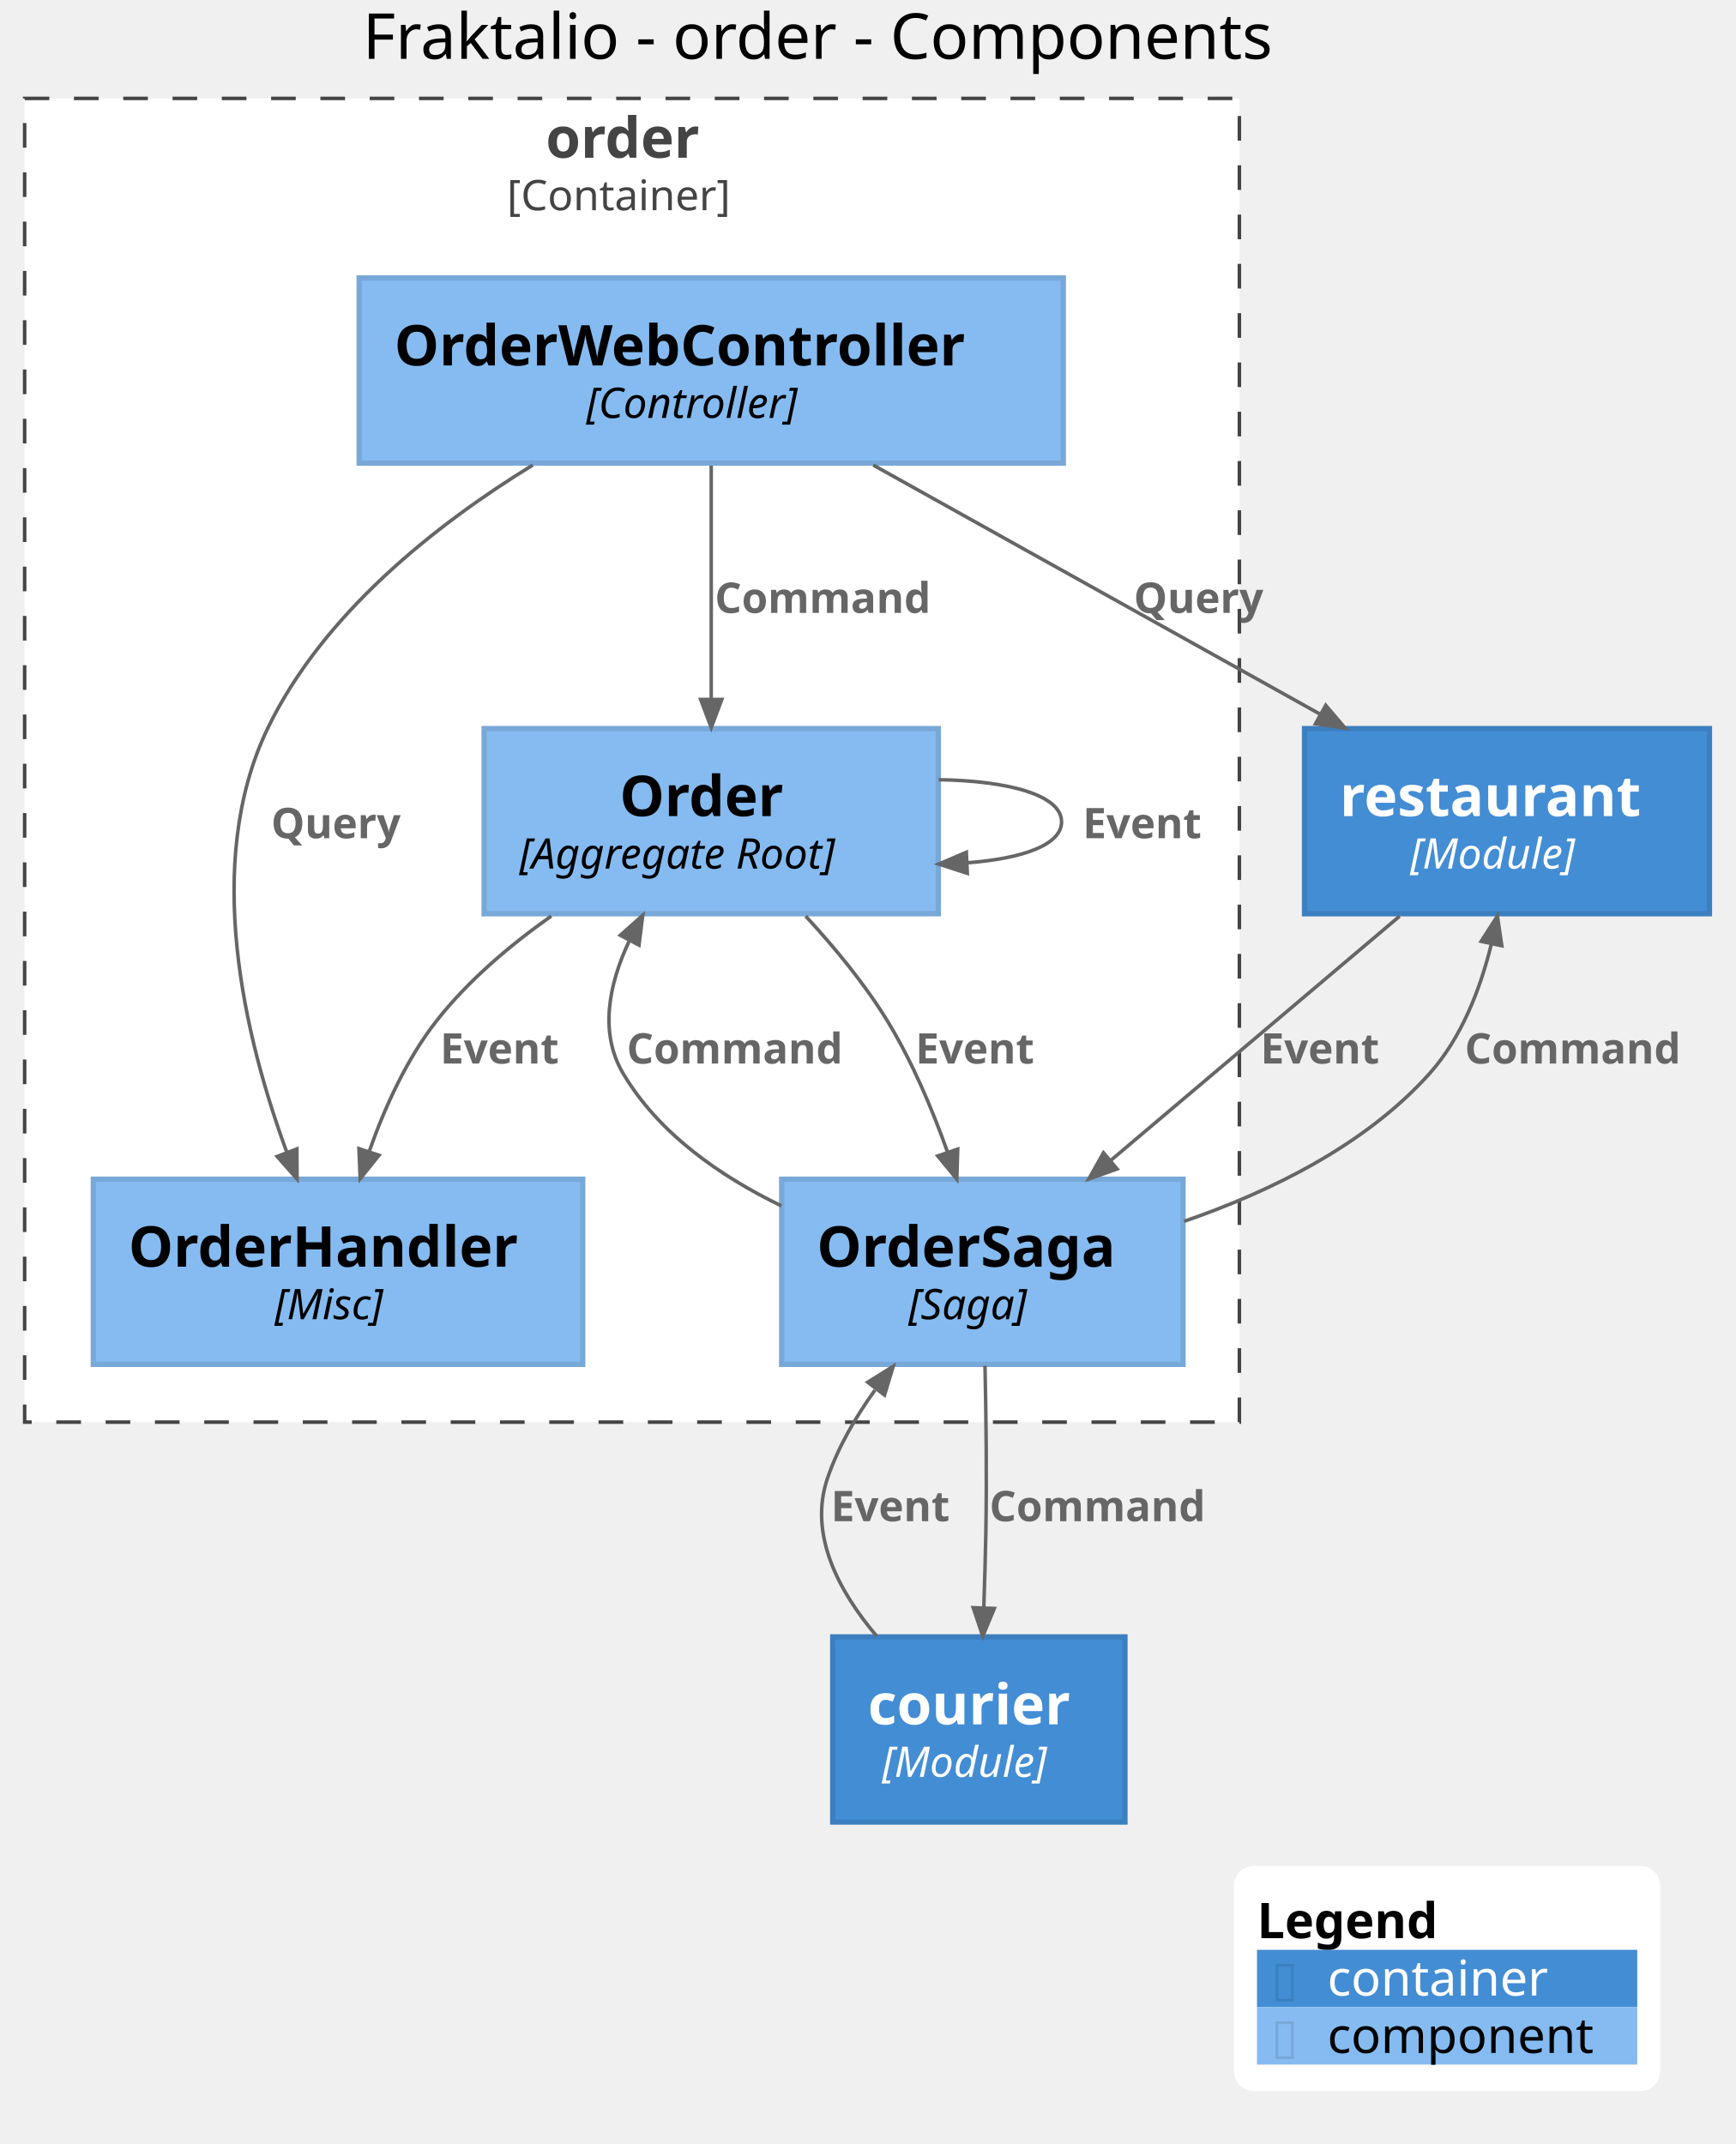
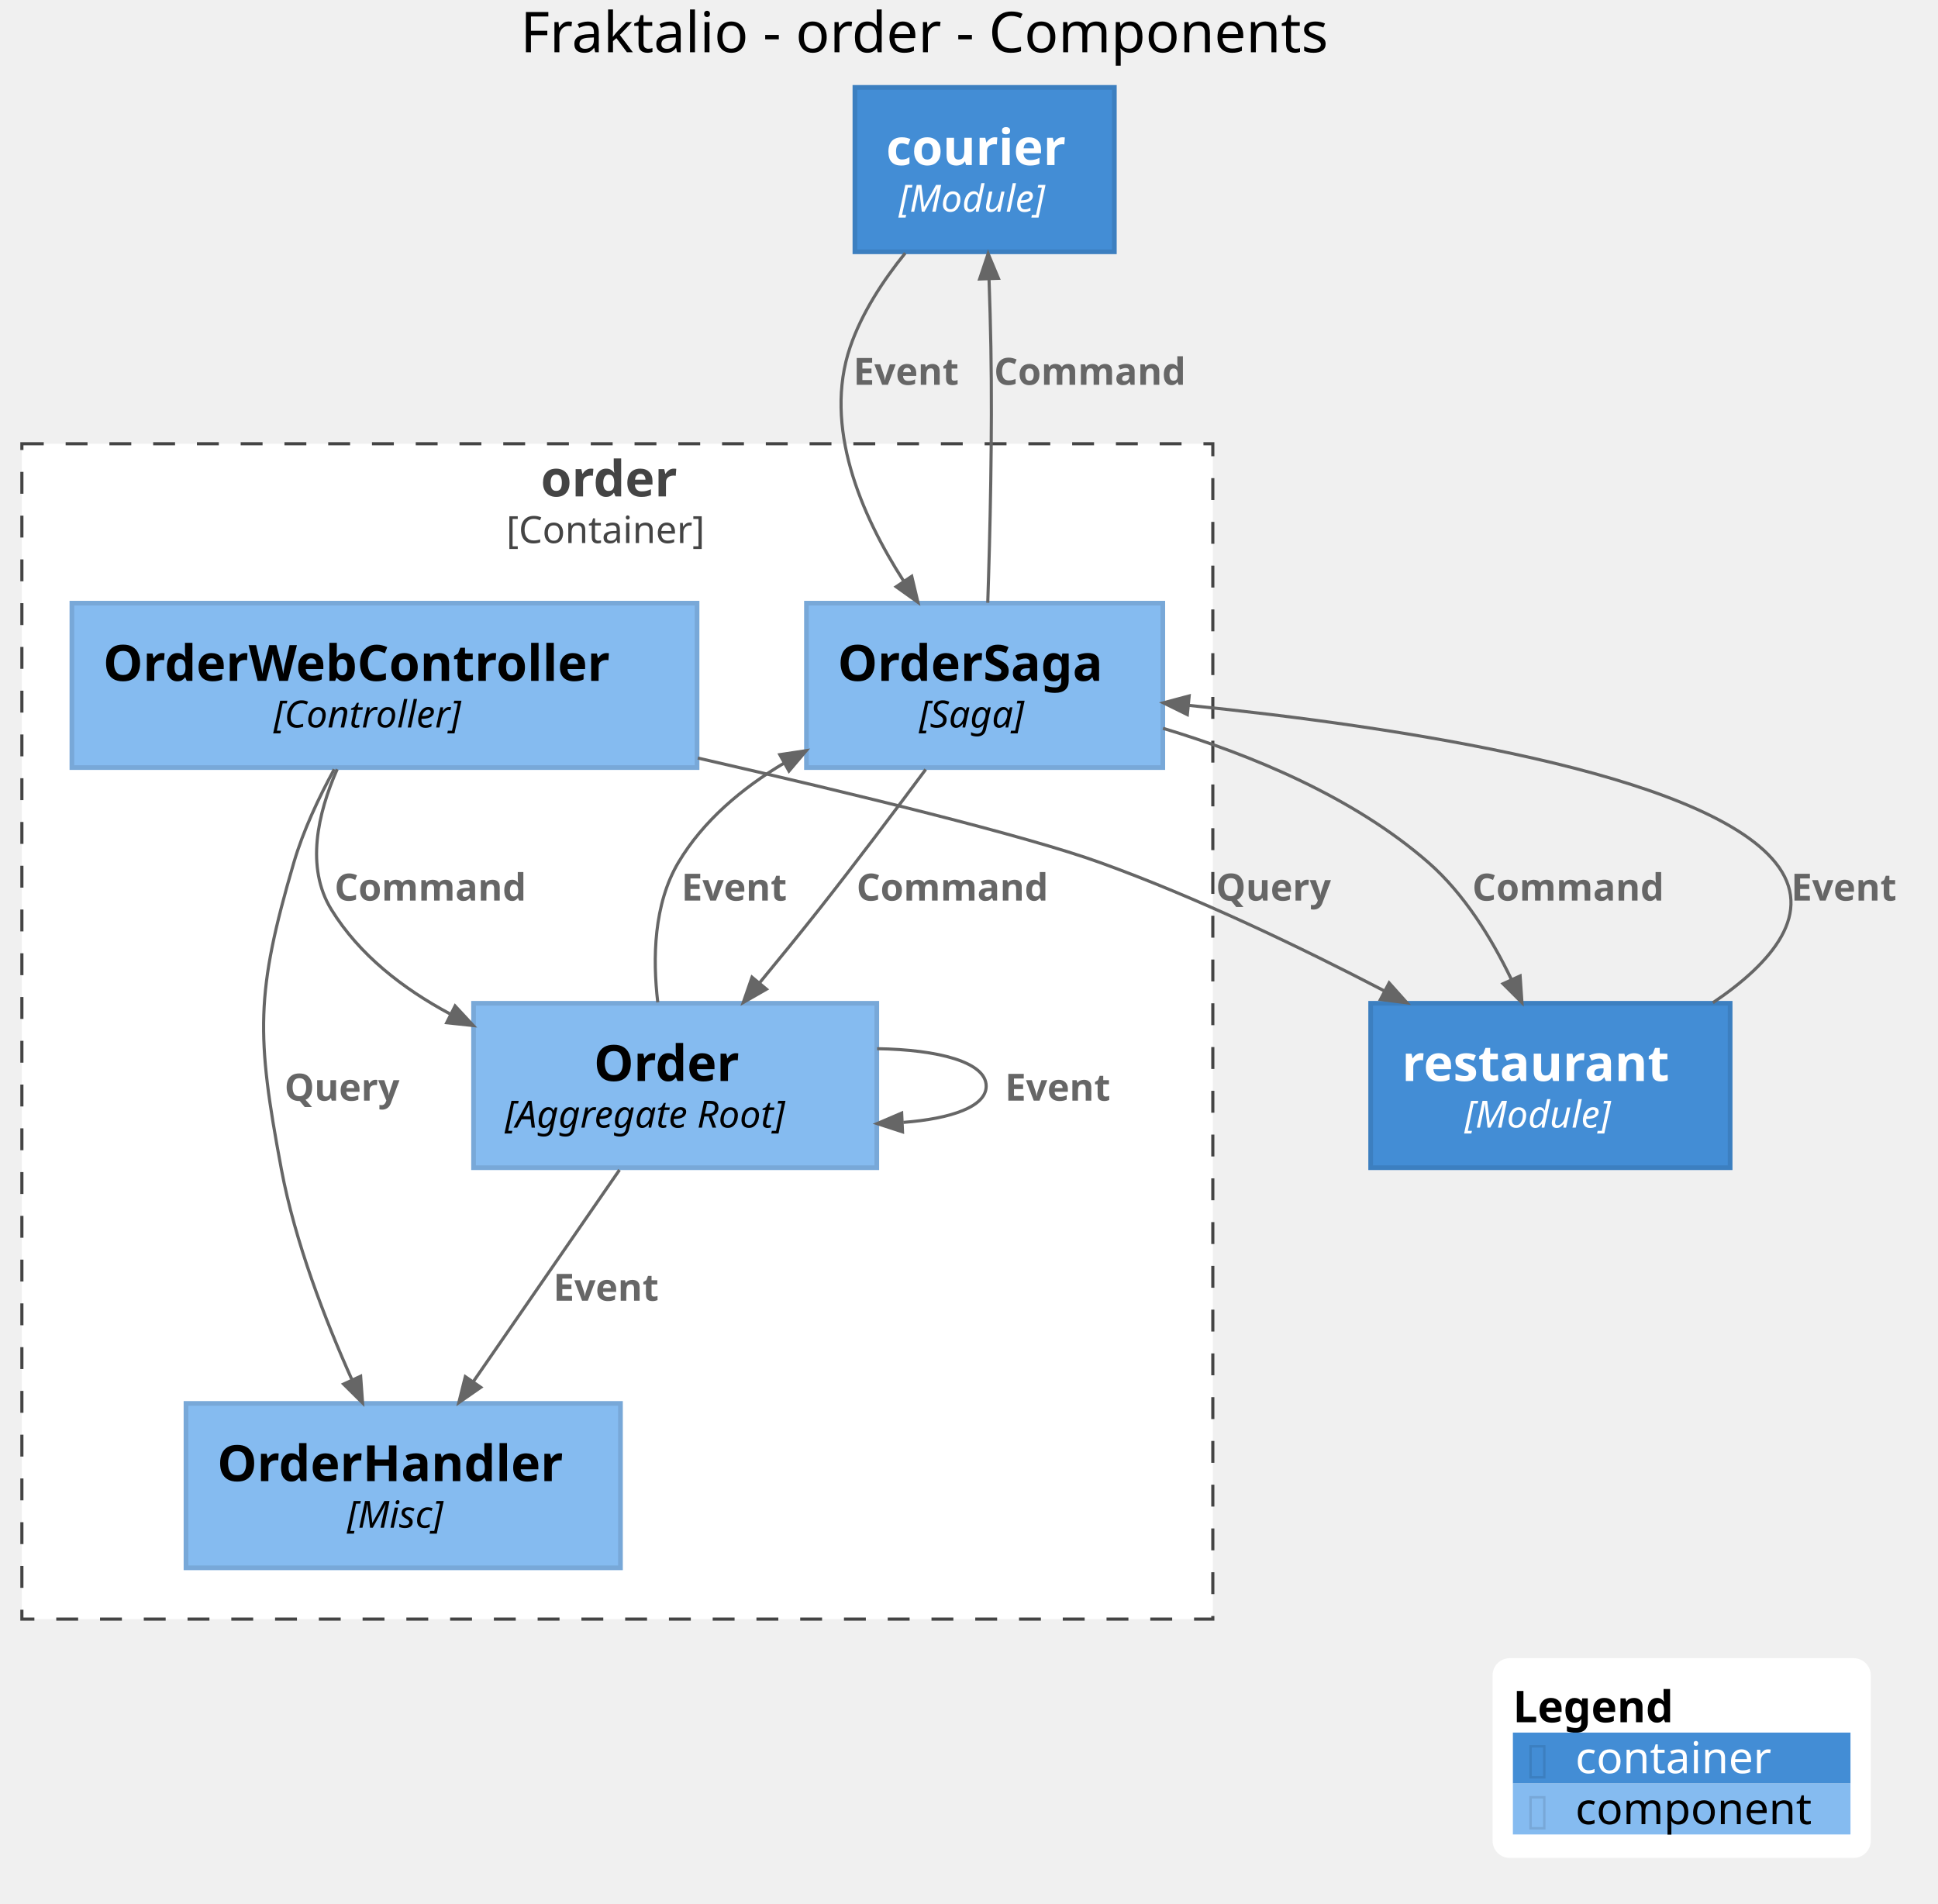
- <svg xmlns="http://www.w3.org/2000/svg" contentScriptType="application/ecmascript" contentStyleType="text/css" height="609px" preserveAspectRatio="none" style="width:493px;height:609px;background:#FFFFFF;" version="1.1" viewBox="0 0 493 609" width="493px" zoomAndPan="magnify">
+ <svg xmlns="http://www.w3.org/2000/svg" contentScriptType="application/ecmascript" contentStyleType="text/css" height="609px" preserveAspectRatio="none" style="width:620px;height:609px;background:#FFFFFF;" version="1.1" viewBox="0 0 620 609" width="620px" zoomAndPan="magnify">
  <defs />
  <g>
-     <text fill="#000000" font-family="sans-serif" font-size="18" lengthAdjust="spacing" textLength="274" x="103" y="16.708">Fraktalio - order - Components</text>
-     <rect fill="#FFFFFF" height="376" style="stroke:#444444;stroke-width:1.0;stroke-dasharray:7.0,7.0;" width="345" x="7" y="27.953" />
-     <text fill="#444444" font-family="sans-serif" font-size="16" font-weight="bold" lengthAdjust="spacing" textLength="49" x="155" y="44.805">order</text>
-     <text fill="#444444" font-family="sans-serif" font-size="12" lengthAdjust="spacing" textLength="71" x="144" y="59.717">[Container]</text>
-     <rect fill="#85BBF0" height="52.594" style="stroke:#78A8D8;stroke-width:1.5;" width="129" x="137.5" y="206.953" />
-     <text fill="#000000" font-family="sans-serif" font-size="16" font-weight="bold" lengthAdjust="spacing" textLength="52" x="176" y="231.805">Order</text>
-     <text fill="#000000" font-family="sans-serif" font-size="12" font-style="italic" lengthAdjust="spacing" textLength="109" x="147.5" y="246.717">[Aggregate Root]</text>
-     <rect fill="#85BBF0" height="52.594" style="stroke:#78A8D8;stroke-width:1.5;" width="114" x="222" y="334.953" />
-     <text fill="#000000" font-family="sans-serif" font-size="16" font-weight="bold" lengthAdjust="spacing" textLength="94" x="232" y="359.805">OrderSaga</text>
-     <text fill="#000000" font-family="sans-serif" font-size="12" font-style="italic" lengthAdjust="spacing" textLength="42" x="258" y="374.717">[Saga]</text>
-     <rect fill="#85BBF0" height="52.594" style="stroke:#78A8D8;stroke-width:1.5;" width="200" x="102" y="78.953" />
-     <text fill="#000000" font-family="sans-serif" font-size="16" font-weight="bold" lengthAdjust="spacing" textLength="180" x="112" y="103.805">OrderWebController</text>
-     <text fill="#000000" font-family="sans-serif" font-size="12" font-style="italic" lengthAdjust="spacing" textLength="71" x="166.5" y="118.717">[Controller]</text>
-     <rect fill="#85BBF0" height="52.594" style="stroke:#78A8D8;stroke-width:1.5;" width="139" x="26.5" y="334.953" />
-     <text fill="#000000" font-family="sans-serif" font-size="16" font-weight="bold" lengthAdjust="spacing" textLength="119" x="36.5" y="359.805">OrderHandler</text>
-     <text fill="#000000" font-family="sans-serif" font-size="12" font-style="italic" lengthAdjust="spacing" textLength="36" x="78" y="374.717">[Misc]</text>
-     <rect fill="#438DD5" height="52.594" style="stroke:#3C7FC0;stroke-width:1.5;" width="115" x="370.5" y="206.953" />
-     <text fill="#FFFFFF" font-family="sans-serif" font-size="16" font-weight="bold" lengthAdjust="spacing" textLength="95" x="380.5" y="231.805">restaurant</text>
-     <text fill="#FFFFFF" font-family="sans-serif" font-size="12" font-style="italic" lengthAdjust="spacing" textLength="55" x="400.5" y="246.717">[Module]</text>
-     <rect fill="#438DD5" height="52.594" style="stroke:#3C7FC0;stroke-width:1.5;" width="83" x="236.5" y="464.953" />
-     <text fill="#FFFFFF" font-family="sans-serif" font-size="16" font-weight="bold" lengthAdjust="spacing" textLength="63" x="246.5" y="489.805">courier</text>
-     <text fill="#FFFFFF" font-family="sans-serif" font-size="12" font-style="italic" lengthAdjust="spacing" textLength="55" x="250.5" y="504.717">[Module]</text>
-     <path d="M397.49,260.253 C373.71,280.363 340.61,308.353 315.43,329.643 " fill="none" id="Fraktalio.restaurant-to-Fraktalio.order.OrderSaga" style="stroke:#666666;stroke-width:1.0;" />
-     <polygon fill="#666666" points="309.22,334.903,317.269,332.038,313.401,327.452,309.22,334.903" style="stroke:#666666;stroke-width:1.0;" />
-     <text fill="#666666" font-family="sans-serif" font-size="12" font-weight="bold" lengthAdjust="spacing" textLength="39" x="358" y="302.092">Event</text>
-     <path d="M336.3,346.913 C360.75,338.503 387.77,325.293 406,304.953 C415.05,294.853 420.38,281.053 423.52,268.343 " fill="none" id="Fraktalio.order.OrderSaga-to-Fraktalio.restaurant" style="stroke:#666666;stroke-width:1.0;" />
-     <polygon fill="#666666" points="425.28,260.193,420.663,267.382,426.529,268.645,425.28,260.193" style="stroke:#666666;stroke-width:1.0;" />
-     <text fill="#666666" font-family="sans-serif" font-size="12" font-weight="bold" lengthAdjust="spacing" textLength="69" x="416" y="302.092">Command</text>
-     <path d="M248.98,464.723 C238.14,451.933 229.62,435.843 235,419.953 C237.99,411.113 242.96,402.563 248.49,394.873 " fill="none" id="Fraktalio.courier-to-Fraktalio.order.OrderSaga" style="stroke:#666666;stroke-width:1.0;" />
-     <polygon fill="#666666" points="253.69,388.083,246.449,392.619,251.217,396.261,253.69,388.083" style="stroke:#666666;stroke-width:1.0;" />
-     <text fill="#666666" font-family="sans-serif" font-size="12" font-weight="bold" lengthAdjust="spacing" textLength="39" x="236" y="432.092">Event</text>
-     <path d="M279.75,387.953 C280.06,401.853 280.28,419.343 280,434.953 C279.87,441.953 279.66,449.443 279.41,456.583 " fill="none" id="Fraktalio.order.OrderSaga-to-Fraktalio.courier" style="stroke:#666666;stroke-width:1.0;" />
-     <polygon fill="#666666" points="279.12,464.763,282.404,456.875,276.407,456.661,279.12,464.763" style="stroke:#666666;stroke-width:1.0;" />
-     <text fill="#666666" font-family="sans-serif" font-size="12" font-weight="bold" lengthAdjust="spacing" textLength="69" x="281" y="432.092">Command</text>
-     <path d="M221.93,342.533 C204.41,334.053 187.09,321.933 177,304.953 C170.13,293.393 172.91,279.663 178.65,267.393 " fill="none" id="Fraktalio.order.OrderSaga-to-Fraktalio.order.Order" style="stroke:#666666;stroke-width:1.0;" />
-     <polygon fill="#666666" points="182.55,259.983,176.17,265.666,181.48,268.46,182.55,259.983" style="stroke:#666666;stroke-width:1.0;" />
-     <text fill="#666666" font-family="sans-serif" font-size="12" font-weight="bold" lengthAdjust="spacing" textLength="69" x="178" y="302.092">Command</text>
-     <path d="M228.82,260.233 C237.02,269.093 245.57,279.443 252,289.953 C259.02,301.413 264.75,315.003 269.09,327.183 " fill="none" id="Fraktalio.order.Order-to-Fraktalio.order.OrderSaga" style="stroke:#666666;stroke-width:1.0;" />
-     <polygon fill="#666666" points="271.75,334.943,272.003,326.403,266.325,328.342,271.75,334.943" style="stroke:#666666;stroke-width:1.0;" />
-     <text fill="#666666" font-family="sans-serif" font-size="12" font-weight="bold" lengthAdjust="spacing" textLength="39" x="260" y="302.092">Event</text>
-     <path d="M202,132.253 C202,151.363 202,177.593 202,198.413 " fill="none" id="Fraktalio.order.OrderWebController-to-Fraktalio.order.Order" style="stroke:#666666;stroke-width:1.0;" />
-     <polygon fill="#666666" points="202,206.683,205,198.683,199,198.683,202,206.683" style="stroke:#666666;stroke-width:1.0;" />
-     <text fill="#666666" font-family="sans-serif" font-size="12" font-weight="bold" lengthAdjust="spacing" textLength="69" x="203" y="174.092">Command</text>
-     <path d="M266.6,221.473 C286.19,221.773 301.5,225.763 301.5,233.453 C301.5,240.003 290.4,243.863 275,245.053 " fill="none" id="Fraktalio.order.Order-to-Fraktalio.order.Order" style="stroke:#666666;stroke-width:1.0;" />
-     <polygon fill="#666666" points="266.6,245.433,274.726,248.073,274.458,242.079,266.6,245.433" style="stroke:#666666;stroke-width:1.0;" />
-     <text fill="#666666" font-family="sans-serif" font-size="12" font-weight="bold" lengthAdjust="spacing" textLength="39" x="307.5" y="238.092">Event</text>
-     <path d="M151.3,132.103 C123.53,149.163 91.66,174.433 76,206.953 C57.57,245.233 69.53,294.783 81.38,327.073 " fill="none" id="Fraktalio.order.OrderWebController-to-Fraktalio.order.OrderHandler" style="stroke:#666666;stroke-width:1.0;" />
-     <polygon fill="#666666" points="84.37,334.893,84.315,326.349,78.71,328.492,84.37,334.893" style="stroke:#666666;stroke-width:1.0;" />
-     <text fill="#666666" font-family="sans-serif" font-size="12" font-weight="bold" lengthAdjust="spacing" textLength="42" x="77" y="238.092">Query</text>
-     <path d="M248.01,132.103 C284.82,152.623 336.48,181.433 375.02,202.913 " fill="none" id="Fraktalio.order.OrderWebController-to-Fraktalio.restaurant" style="stroke:#666666;stroke-width:1.0;" />
-     <polygon fill="#666666" points="382.06,206.843,376.521,200.337,373.609,205.583,382.06,206.843" style="stroke:#666666;stroke-width:1.0;" />
-     <text fill="#666666" font-family="sans-serif" font-size="12" font-weight="bold" lengthAdjust="spacing" textLength="42" x="322" y="174.092">Query</text>
-     <path d="M156.57,260.203 C144.79,268.523 132.92,278.573 124,289.953 C115.53,300.743 109.32,314.433 104.93,326.863 " fill="none" id="Fraktalio.order.Order-to-Fraktalio.order.OrderHandler" style="stroke:#666666;stroke-width:1.0;" />
-     <polygon fill="#666666" points="102.3,334.813,107.65,328.151,101.95,326.276,102.3,334.813" style="stroke:#666666;stroke-width:1.0;" />
-     <text fill="#666666" font-family="sans-serif" font-size="12" font-weight="bold" lengthAdjust="spacing" textLength="39" x="125" y="302.092">Event</text>
-     <rect fill="#FFFFFF" height="62.891" rx="5" ry="5" style="stroke:#FFFFFF;stroke-width:1.0;" width="120" x="351" y="530.547" />
-     <rect height="16.297" style="stroke:none;stroke-width:1.0;fill:none;" width="108" x="357" y="537.547" />
-     <text fill="#000000" font-family="sans-serif" font-size="14" font-weight="bold" lengthAdjust="spacing" textLength="59" x="357" y="550.542">Legend</text>
-     <text fill="#FFFFFF" font-family="sans-serif" font-size="14" lengthAdjust="spacing" textLength="0" x="420" y="550.542" />
-     <rect fill="#438DD5" height="16.297" style="stroke:none;stroke-width:1.0;" width="108" x="357" y="553.844" />
-     <text fill="#3C7FC0" font-family="sans-serif" font-size="14" lengthAdjust="spacing" textLength="8" x="361" y="566.839">▯</text>
-     <text fill="#FFFFFF" font-family="sans-serif" font-size="14" lengthAdjust="spacing" textLength="0" x="373" y="566.839" />
-     <text fill="#FFFFFF" font-family="sans-serif" font-size="14" lengthAdjust="spacing" textLength="65" x="377" y="566.839">container</text>
-     <text fill="#FFFFFF" font-family="sans-serif" font-size="14" lengthAdjust="spacing" textLength="0" x="450" y="566.839" />
-     <rect fill="#85BBF0" height="16.297" style="stroke:none;stroke-width:1.0;" width="108" x="357" y="570.141" />
-     <text fill="#78A8D8" font-family="sans-serif" font-size="14" lengthAdjust="spacing" textLength="8" x="361" y="583.136">▯</text>
-     <text fill="#FFFFFF" font-family="sans-serif" font-size="14" lengthAdjust="spacing" textLength="0" x="373" y="583.136" />
-     <text fill="#000000" font-family="sans-serif" font-size="14" lengthAdjust="spacing" textLength="80" x="377" y="583.136">component</text>
-     <text fill="#FFFFFF" font-family="sans-serif" font-size="14" lengthAdjust="spacing" textLength="0" x="465" y="583.136" />
-     <line style="stroke:#00000000;stroke-width:1.0;" x1="357" x2="465" y1="537.547" y2="537.547" />
-     <line style="stroke:#00000000;stroke-width:1.0;" x1="357" x2="465" y1="553.844" y2="553.844" />
-     <line style="stroke:#00000000;stroke-width:1.0;" x1="357" x2="465" y1="570.141" y2="570.141" />
-     <line style="stroke:#00000000;stroke-width:1.0;" x1="357" x2="465" y1="586.438" y2="586.438" />
-     <line style="stroke:#00000000;stroke-width:1.0;" x1="357" x2="357" y1="537.547" y2="586.438" />
-     <line style="stroke:#00000000;stroke-width:1.0;" x1="465" x2="465" y1="537.547" y2="586.438" />
+     <text fill="#000000" font-family="sans-serif" font-size="18" lengthAdjust="spacing" textLength="274" x="166.5" y="16.708">Fraktalio - order - Components</text>
+     <rect fill="#FFFFFF" height="376" style="stroke:#444444;stroke-width:1.0;stroke-dasharray:7.0,7.0;" width="381" x="7" y="141.953" />
+     <text fill="#444444" font-family="sans-serif" font-size="16" font-weight="bold" lengthAdjust="spacing" textLength="49" x="173" y="158.805">order</text>
+     <text fill="#444444" font-family="sans-serif" font-size="12" lengthAdjust="spacing" textLength="71" x="162" y="173.717">[Container]</text>
+     <rect fill="#85BBF0" height="52.594" style="stroke:#78A8D8;stroke-width:1.5;" width="114" x="258" y="192.953" />
+     <text fill="#000000" font-family="sans-serif" font-size="16" font-weight="bold" lengthAdjust="spacing" textLength="94" x="268" y="217.805">OrderSaga</text>
+     <text fill="#000000" font-family="sans-serif" font-size="12" font-style="italic" lengthAdjust="spacing" textLength="42" x="294" y="232.717">[Saga]</text>
+     <rect fill="#85BBF0" height="52.594" style="stroke:#78A8D8;stroke-width:1.5;" width="129" x="151.5" y="320.953" />
+     <text fill="#000000" font-family="sans-serif" font-size="16" font-weight="bold" lengthAdjust="spacing" textLength="52" x="190" y="345.805">Order</text>
+     <text fill="#000000" font-family="sans-serif" font-size="12" font-style="italic" lengthAdjust="spacing" textLength="109" x="161.5" y="360.717">[Aggregate Root]</text>
+     <rect fill="#85BBF0" height="52.594" style="stroke:#78A8D8;stroke-width:1.5;" width="139" x="59.5" y="448.953" />
+     <text fill="#000000" font-family="sans-serif" font-size="16" font-weight="bold" lengthAdjust="spacing" textLength="119" x="69.5" y="473.805">OrderHandler</text>
+     <text fill="#000000" font-family="sans-serif" font-size="12" font-style="italic" lengthAdjust="spacing" textLength="36" x="111" y="488.717">[Misc]</text>
+     <rect fill="#85BBF0" height="52.594" style="stroke:#78A8D8;stroke-width:1.5;" width="200" x="23" y="192.953" />
+     <text fill="#000000" font-family="sans-serif" font-size="16" font-weight="bold" lengthAdjust="spacing" textLength="180" x="33" y="217.805">OrderWebController</text>
+     <text fill="#000000" font-family="sans-serif" font-size="12" font-style="italic" lengthAdjust="spacing" textLength="71" x="87.5" y="232.717">[Controller]</text>
+     <rect fill="#438DD5" height="52.594" style="stroke:#3C7FC0;stroke-width:1.5;" width="83" x="273.5" y="27.953" />
+     <text fill="#FFFFFF" font-family="sans-serif" font-size="16" font-weight="bold" lengthAdjust="spacing" textLength="63" x="283.5" y="52.805">courier</text>
+     <text fill="#FFFFFF" font-family="sans-serif" font-size="12" font-style="italic" lengthAdjust="spacing" textLength="55" x="287.5" y="67.717">[Module]</text>
+     <rect fill="#438DD5" height="52.594" style="stroke:#3C7FC0;stroke-width:1.5;" width="115" x="438.5" y="320.953" />
+     <text fill="#FFFFFF" font-family="sans-serif" font-size="16" font-weight="bold" lengthAdjust="spacing" textLength="95" x="448.5" y="345.805">restaurant</text>
+     <text fill="#FFFFFF" font-family="sans-serif" font-size="12" font-style="italic" lengthAdjust="spacing" textLength="55" x="468.5" y="360.717">[Module]</text>
+     <path d="M547.98,320.773 C566.89,308.003 580.83,291.903 568,275.953 C544.84,247.163 447.18,232.463 380.19,225.633 " fill="none" id="Fraktalio.restaurant-to-Fraktalio.order.OrderSaga" style="stroke:#666666;stroke-width:1.0;" />
+     <polygon fill="#666666" points="372.18,224.833,379.846,228.605,380.436,222.634,372.18,224.833" style="stroke:#666666;stroke-width:1.0;" />
+     <text fill="#666666" font-family="sans-serif" font-size="12" font-weight="bold" lengthAdjust="spacing" textLength="39" x="573" y="288.092">Event</text>
+     <path d="M372.06,232.983 C400.13,241.413 433,254.943 457,275.953 C468.44,285.963 477.19,300.183 483.48,313.223 " fill="none" id="Fraktalio.order.OrderSaga-to-Fraktalio.restaurant" style="stroke:#666666;stroke-width:1.0;" />
+     <polygon fill="#666666" points="486.9,320.733,486.312,312.209,480.852,314.698,486.9,320.733" style="stroke:#666666;stroke-width:1.0;" />
+     <text fill="#666666" font-family="sans-serif" font-size="12" font-weight="bold" lengthAdjust="spacing" textLength="69" x="471" y="288.092">Command</text>
+     <path d="M289.59,80.973 C282.49,89.753 275.71,100.113 272,110.953 C263.29,136.413 275.45,164.643 289.03,185.783 " fill="none" id="Fraktalio.courier-to-Fraktalio.order.OrderSaga" style="stroke:#666666;stroke-width:1.0;" />
+     <polygon fill="#666666" points="293.66,192.663,291.682,184.351,286.704,187.702,293.66,192.663" style="stroke:#666666;stroke-width:1.0;" />
+     <text fill="#666666" font-family="sans-serif" font-size="12" font-weight="bold" lengthAdjust="spacing" textLength="39" x="273" y="123.092">Event</text>
+     <path d="M316,192.823 C316.73,171.043 317.5,138.953 317,110.953 C316.87,103.953 316.66,96.463 316.41,89.323 " fill="none" id="Fraktalio.order.OrderSaga-to-Fraktalio.courier" style="stroke:#666666;stroke-width:1.0;" />
+     <polygon fill="#666666" points="316.12,81.143,313.407,89.245,319.404,89.031,316.12,81.143" style="stroke:#666666;stroke-width:1.0;" />
+     <text fill="#666666" font-family="sans-serif" font-size="12" font-weight="bold" lengthAdjust="spacing" textLength="69" x="318" y="123.092">Command</text>
+     <path d="M280.6,335.473 C300.19,335.773 315.5,339.763 315.5,347.453 C315.5,354.003 304.4,357.863 289,359.053 " fill="none" id="Fraktalio.order.Order-to-Fraktalio.order.Order" style="stroke:#666666;stroke-width:1.0;" />
+     <polygon fill="#666666" points="280.6,359.433,288.726,362.073,288.458,356.079,280.6,359.433" style="stroke:#666666;stroke-width:1.0;" />
+     <text fill="#666666" font-family="sans-serif" font-size="12" font-weight="bold" lengthAdjust="spacing" textLength="39" x="321.5" y="352.092">Event</text>
+     <path d="M210.43,320.643 C208.77,306.513 209.14,289.223 217,275.953 C224.94,262.563 237.41,252.123 250.84,244.113 " fill="none" id="Fraktalio.order.Order-to-Fraktalio.order.OrderSaga" style="stroke:#666666;stroke-width:1.0;" />
+     <polygon fill="#666666" points="257.93,240.133,249.482,241.413,252.407,246.652,257.93,240.133" style="stroke:#666666;stroke-width:1.0;" />
+     <text fill="#666666" font-family="sans-serif" font-size="12" font-weight="bold" lengthAdjust="spacing" textLength="39" x="218" y="288.092">Event</text>
+     <path d="M296.15,246.133 C286.16,259.593 273.58,276.293 262,290.953 C255.94,298.623 249.3,306.783 242.99,314.423 " fill="none" id="Fraktalio.order.OrderSaga-to-Fraktalio.order.Order" style="stroke:#666666;stroke-width:1.0;" />
+     <polygon fill="#666666" points="237.79,320.683,245.203,316.436,240.583,312.608,237.79,320.683" style="stroke:#666666;stroke-width:1.0;" />
+     <text fill="#666666" font-family="sans-serif" font-size="12" font-weight="bold" lengthAdjust="spacing" textLength="69" x="274" y="288.092">Command</text>
+     <path d="M198.18,374.253 C184.64,393.873 165.91,420.993 151.36,442.073 " fill="none" id="Fraktalio.order.Order-to-Fraktalio.order.OrderHandler" style="stroke:#666666;stroke-width:1.0;" />
+     <polygon fill="#666666" points="146.79,448.683,153.802,443.801,148.863,440.394,146.79,448.683" style="stroke:#666666;stroke-width:1.0;" />
+     <text fill="#666666" font-family="sans-serif" font-size="12" font-weight="bold" lengthAdjust="spacing" textLength="39" x="177" y="416.092">Event</text>
+     <path d="M107.87,246.073 C101.67,260.153 97.68,277.443 106,290.953 C114.91,305.433 128.9,316.273 143.94,324.333 " fill="none" id="Fraktalio.order.OrderWebController-to-Fraktalio.order.Order" style="stroke:#666666;stroke-width:1.0;" />
+     <polygon fill="#666666" points="151.4,328.073,145.591,321.808,142.904,327.172,151.4,328.073" style="stroke:#666666;stroke-width:1.0;" />
+     <text fill="#666666" font-family="sans-serif" font-size="12" font-weight="bold" lengthAdjust="spacing" textLength="69" x="107" y="288.092">Command</text>
+     <path d="M223.24,242.493 C273.23,253.943 328.05,267.303 352,275.953 C382.99,287.143 416.11,303.063 442.76,316.933 " fill="none" id="Fraktalio.order.OrderWebController-to-Fraktalio.restaurant" style="stroke:#666666;stroke-width:1.0;" />
+     <polygon fill="#666666" points="450.1,320.793,444.407,314.422,441.622,319.736,450.1,320.793" style="stroke:#666666;stroke-width:1.0;" />
+     <text fill="#666666" font-family="sans-serif" font-size="12" font-weight="bold" lengthAdjust="spacing" textLength="42" x="389" y="288.092">Query</text>
+     <path d="M106.92,246.093 C101.95,255.203 97,265.733 94,275.953 C81.74,317.783 81.98,331.103 90,373.953 C94.38,397.343 104.03,422.283 112.63,441.463 " fill="none" id="Fraktalio.order.OrderWebController-to-Fraktalio.order.OrderHandler" style="stroke:#666666;stroke-width:1.0;" />
+     <polygon fill="#666666" points="115.99,448.783,115.374,440.261,109.923,442.767,115.99,448.783" style="stroke:#666666;stroke-width:1.0;" />
+     <text fill="#666666" font-family="sans-serif" font-size="12" font-weight="bold" lengthAdjust="spacing" textLength="42" x="91" y="352.092">Query</text>
+     <rect fill="#FFFFFF" height="62.891" rx="5" ry="5" style="stroke:#FFFFFF;stroke-width:1.0;" width="120" x="478" y="530.953" />
+     <rect height="16.297" style="stroke:none;stroke-width:1.0;fill:none;" width="108" x="484" y="537.953" />
+     <text fill="#000000" font-family="sans-serif" font-size="14" font-weight="bold" lengthAdjust="spacing" textLength="59" x="484" y="550.948">Legend</text>
+     <text fill="#FFFFFF" font-family="sans-serif" font-size="14" lengthAdjust="spacing" textLength="0" x="547" y="550.948" />
+     <rect fill="#438DD5" height="16.297" style="stroke:none;stroke-width:1.0;" width="108" x="484" y="554.25" />
+     <text fill="#3C7FC0" font-family="sans-serif" font-size="14" lengthAdjust="spacing" textLength="8" x="488" y="567.245">▯</text>
+     <text fill="#FFFFFF" font-family="sans-serif" font-size="14" lengthAdjust="spacing" textLength="0" x="500" y="567.245" />
+     <text fill="#FFFFFF" font-family="sans-serif" font-size="14" lengthAdjust="spacing" textLength="65" x="504" y="567.245">container</text>
+     <text fill="#FFFFFF" font-family="sans-serif" font-size="14" lengthAdjust="spacing" textLength="0" x="577" y="567.245" />
+     <rect fill="#85BBF0" height="16.297" style="stroke:none;stroke-width:1.0;" width="108" x="484" y="570.547" />
+     <text fill="#78A8D8" font-family="sans-serif" font-size="14" lengthAdjust="spacing" textLength="8" x="488" y="583.542">▯</text>
+     <text fill="#FFFFFF" font-family="sans-serif" font-size="14" lengthAdjust="spacing" textLength="0" x="500" y="583.542" />
+     <text fill="#000000" font-family="sans-serif" font-size="14" lengthAdjust="spacing" textLength="80" x="504" y="583.542">component</text>
+     <text fill="#FFFFFF" font-family="sans-serif" font-size="14" lengthAdjust="spacing" textLength="0" x="592" y="583.542" />
+     <line style="stroke:#00000000;stroke-width:1.0;" x1="484" x2="592" y1="537.953" y2="537.953" />
+     <line style="stroke:#00000000;stroke-width:1.0;" x1="484" x2="592" y1="554.25" y2="554.25" />
+     <line style="stroke:#00000000;stroke-width:1.0;" x1="484" x2="592" y1="570.547" y2="570.547" />
+     <line style="stroke:#00000000;stroke-width:1.0;" x1="484" x2="592" y1="586.844" y2="586.844" />
+     <line style="stroke:#00000000;stroke-width:1.0;" x1="484" x2="484" y1="537.953" y2="586.844" />
+     <line style="stroke:#00000000;stroke-width:1.0;" x1="592" x2="592" y1="537.953" y2="586.844" />
  </g>
</svg>
